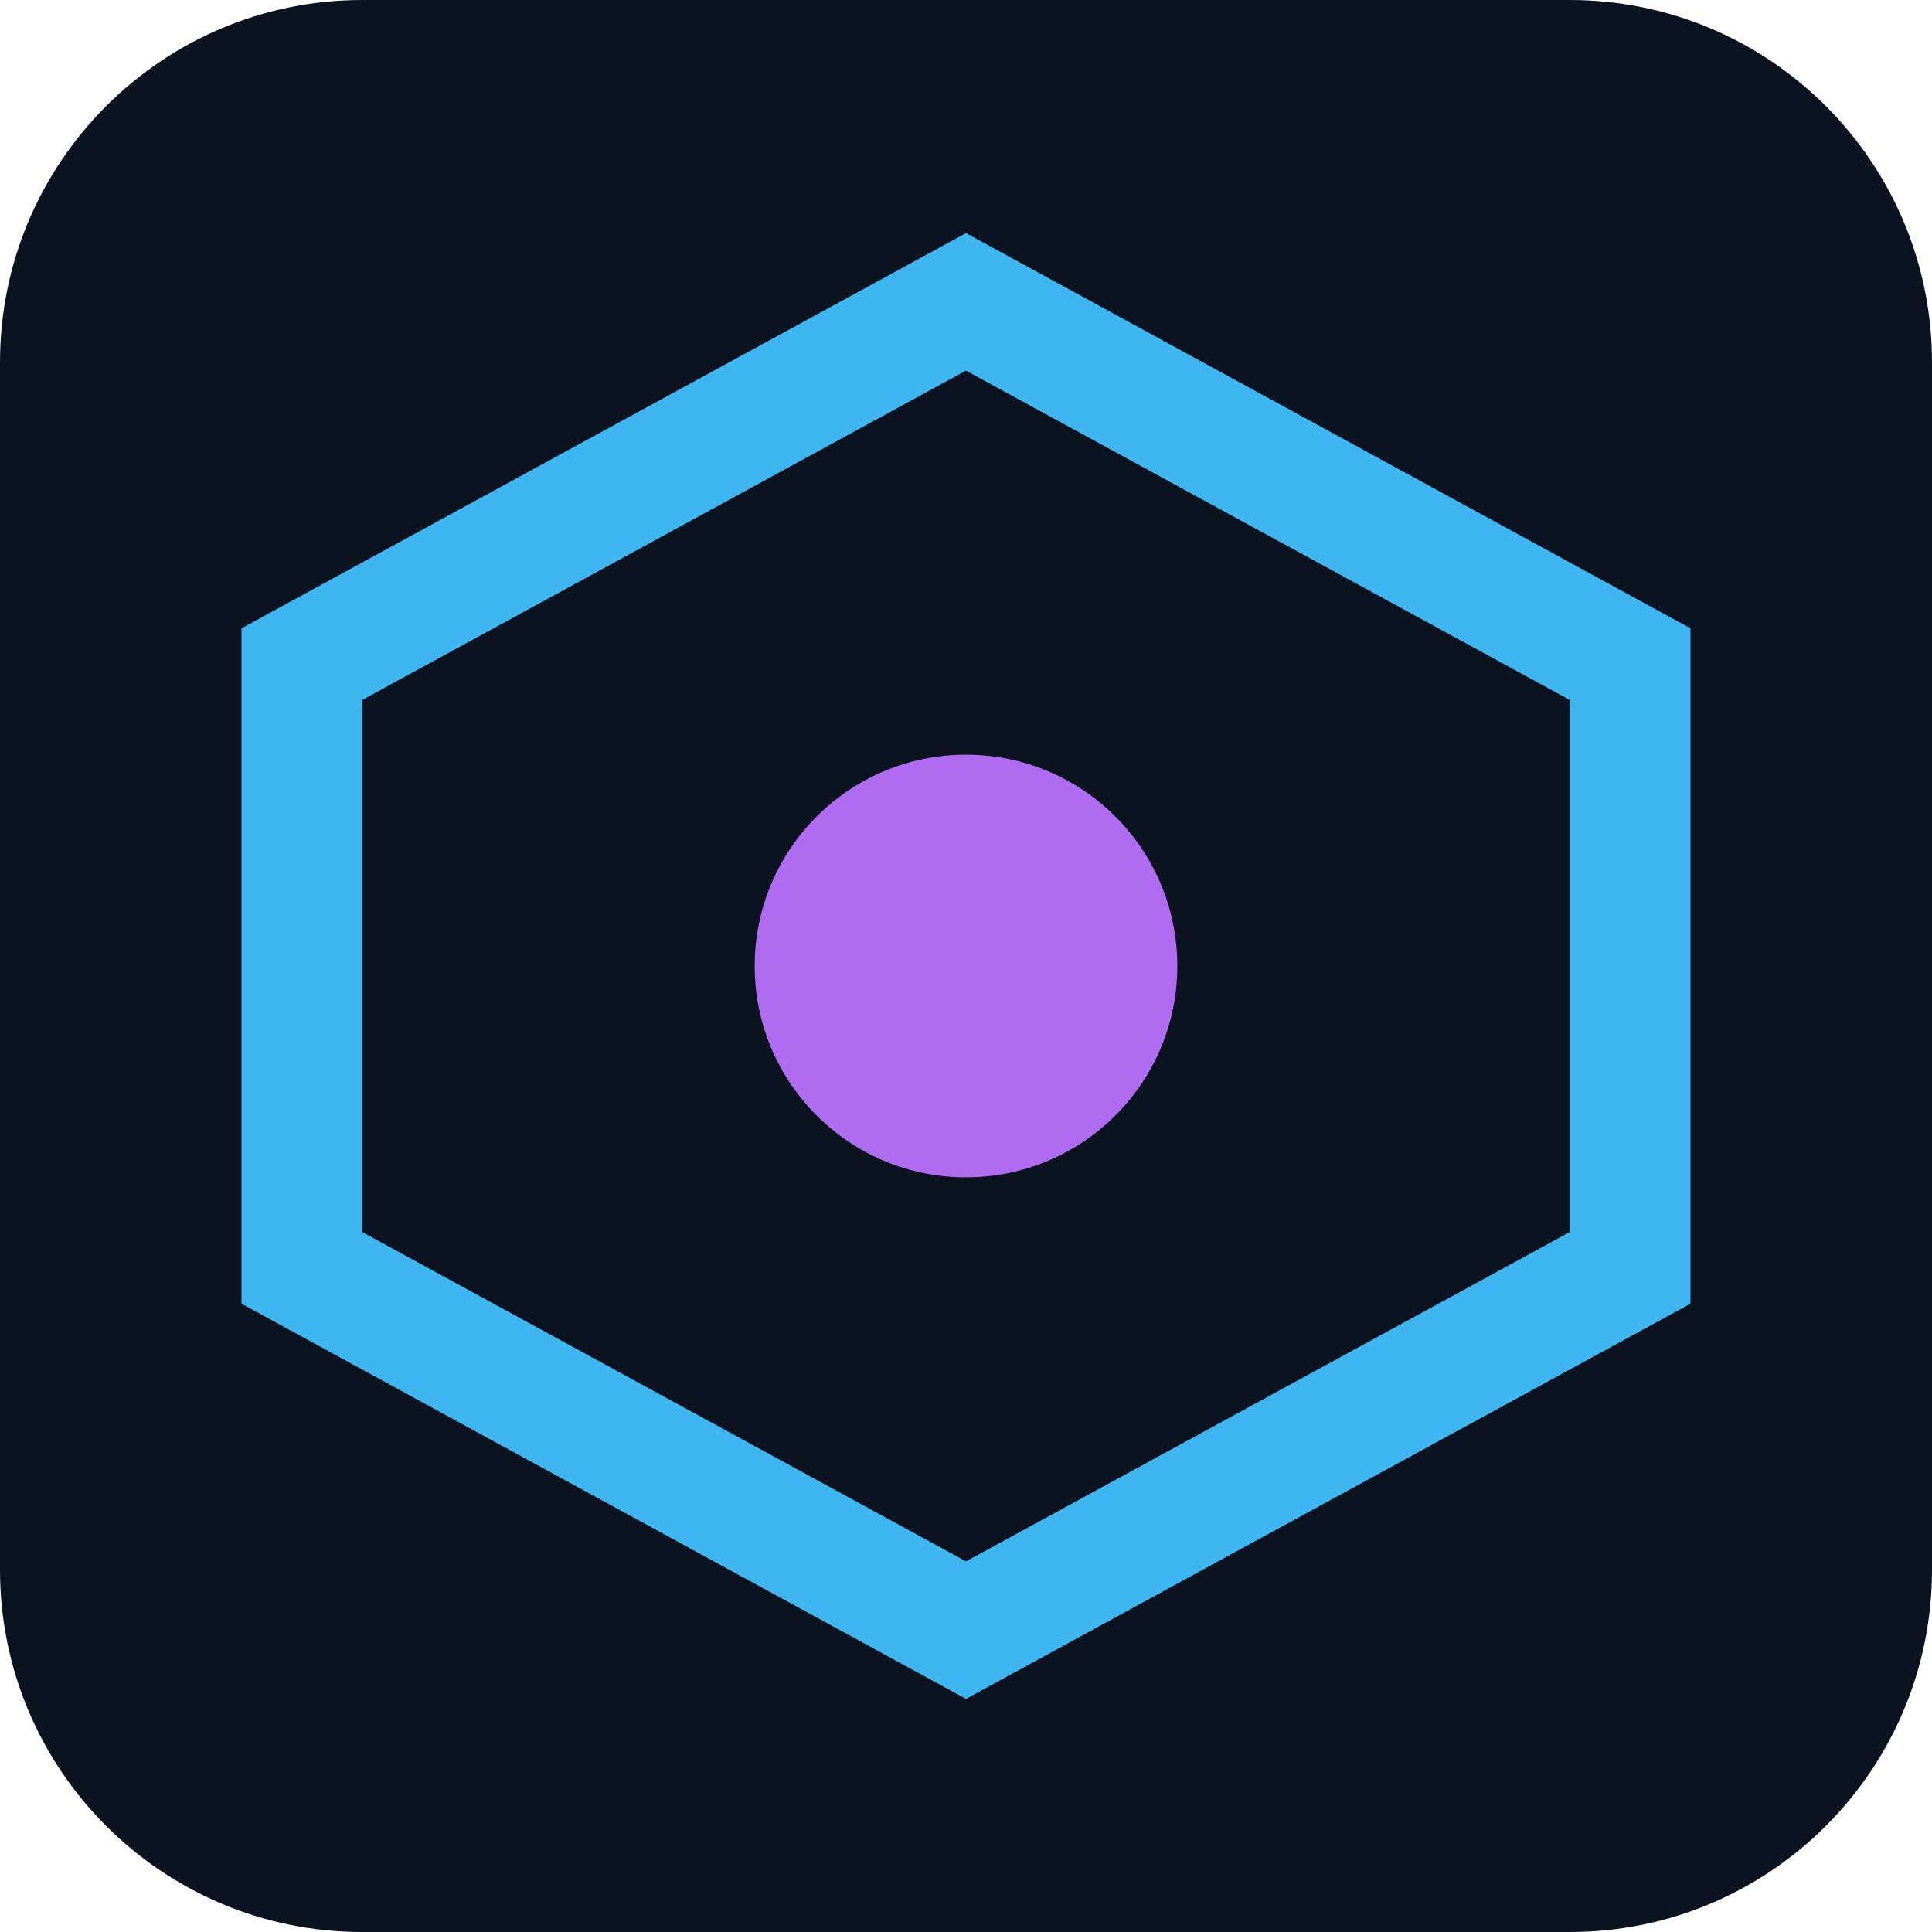
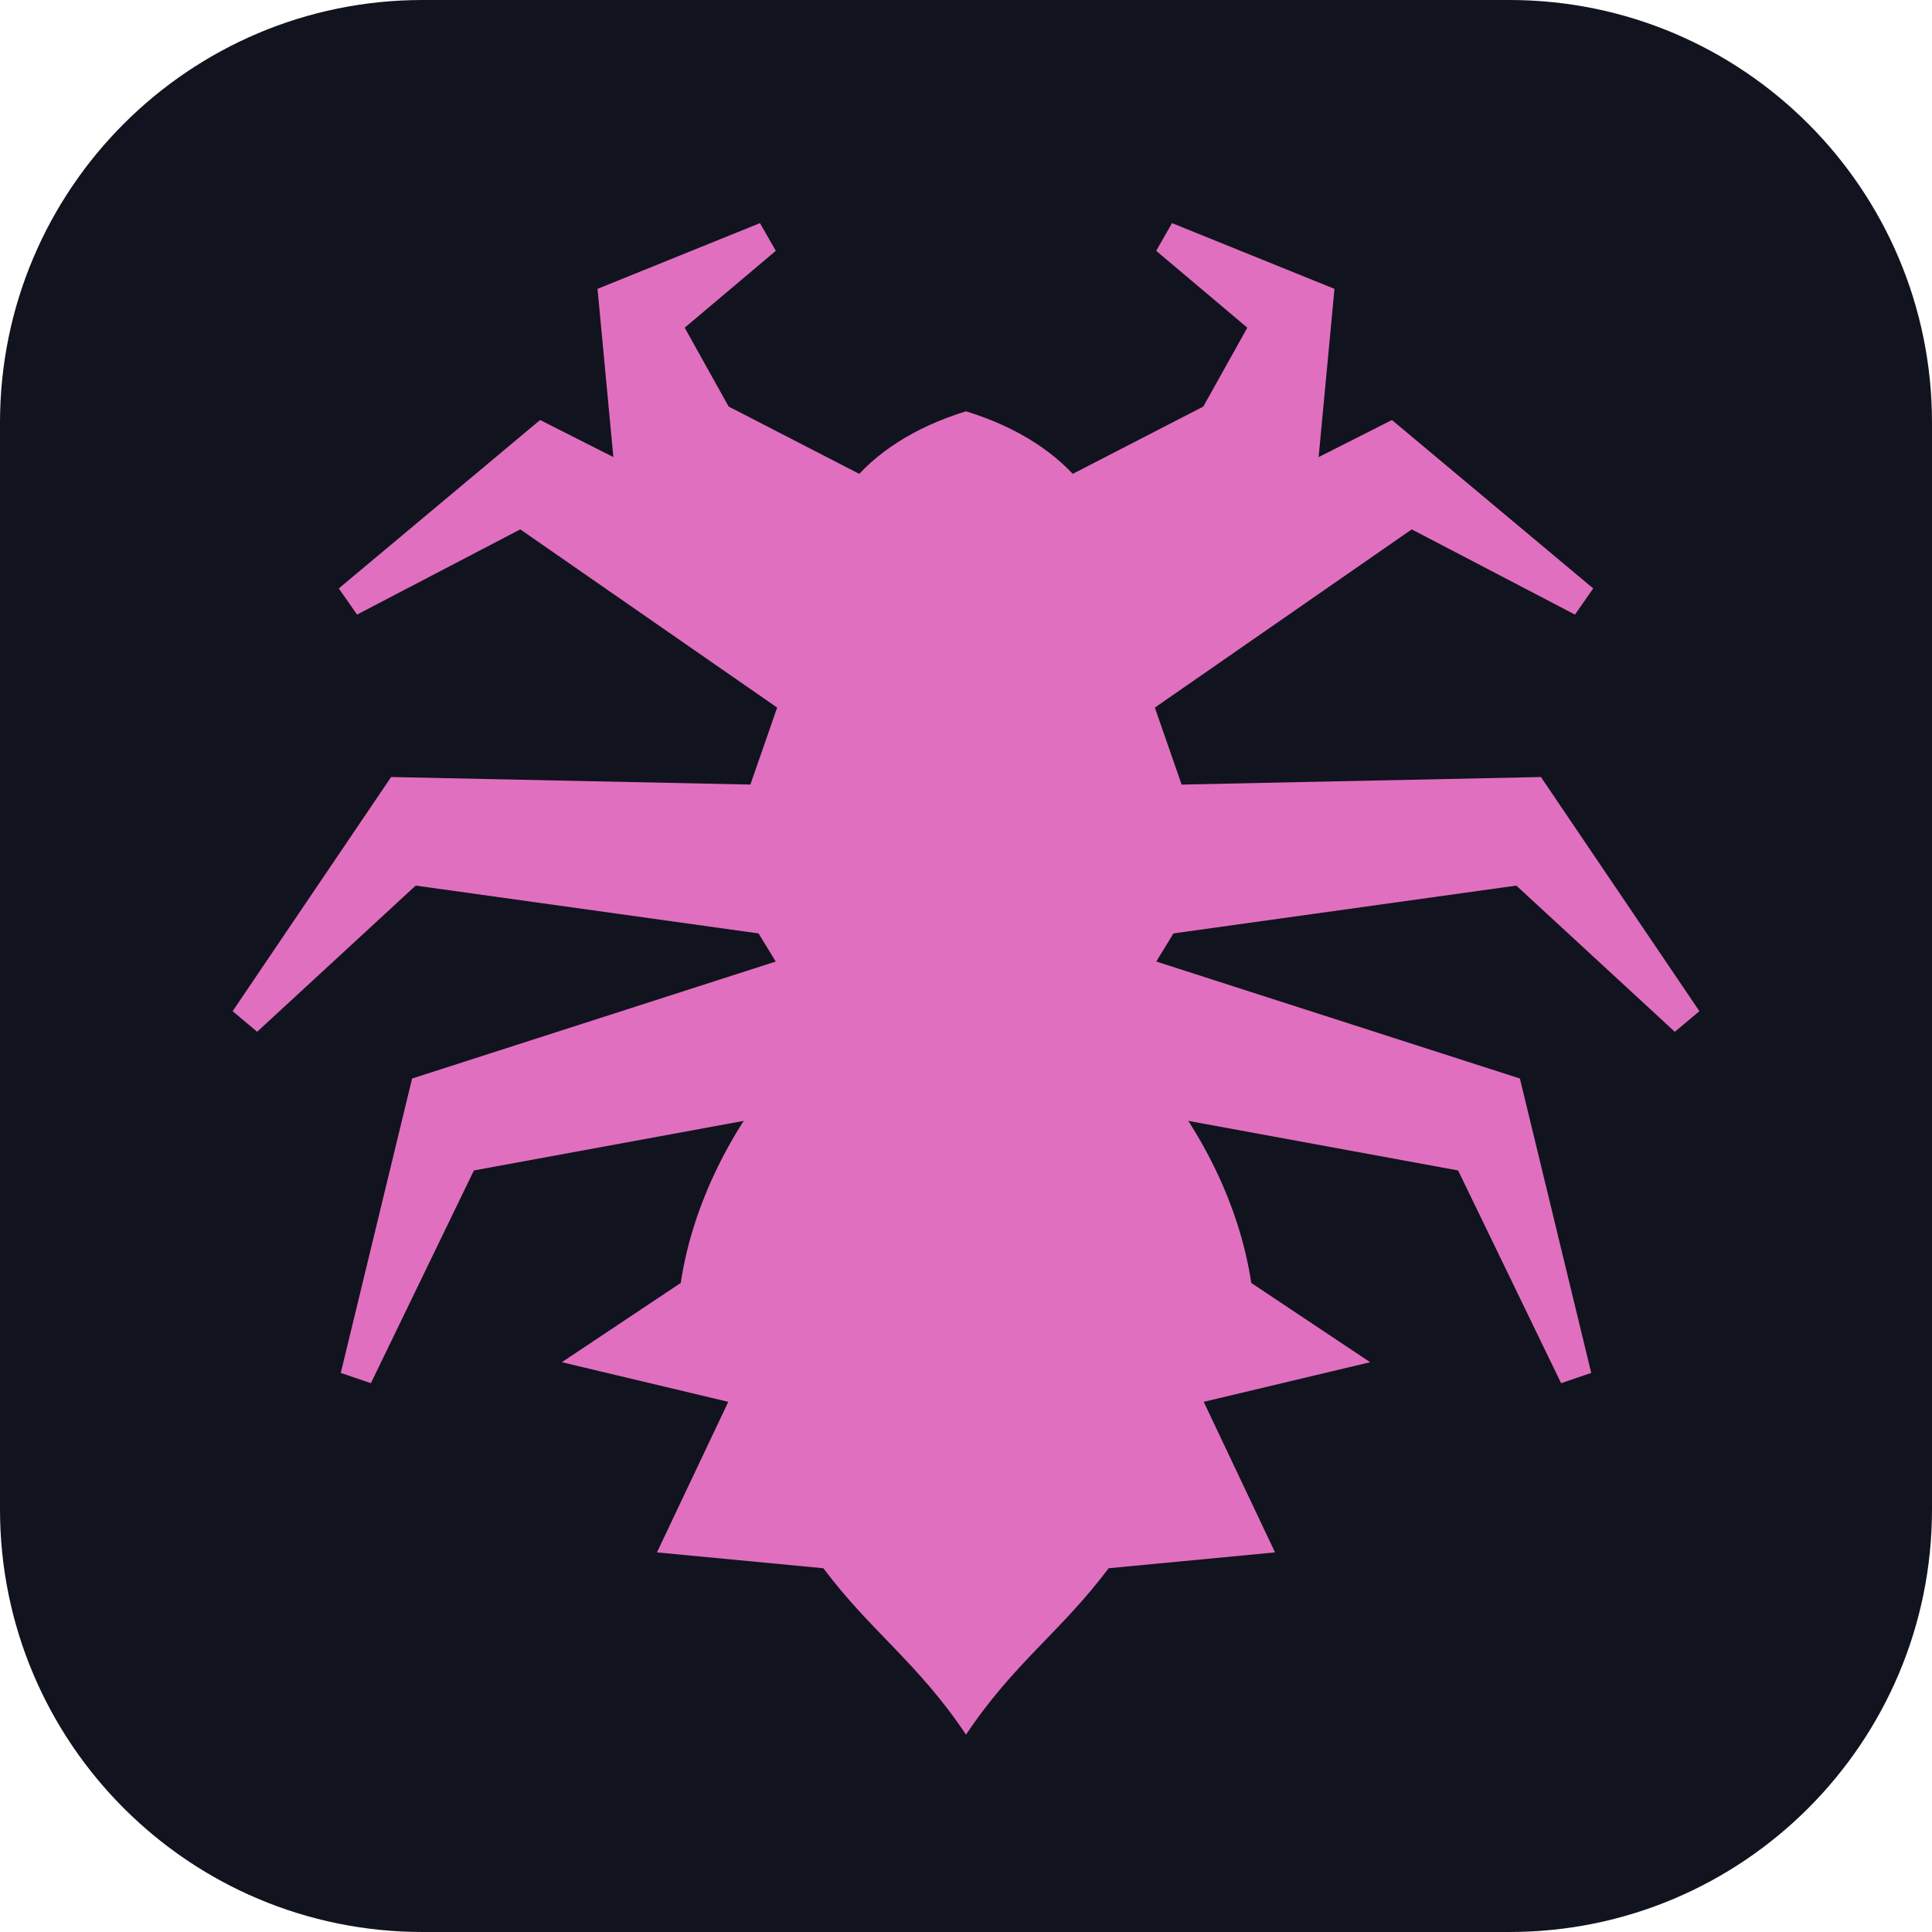
- <svg xmlns="http://www.w3.org/2000/svg" viewBox="0 0 64 64">
-   <rect width="64" height="64" rx="12" fill="#0b1220" />
-   <path d="M32 10 54 22v20L32 54 10 42V22z" fill="none" stroke="#3fb6f0" stroke-width="4" />
-   <circle cx="32" cy="32" r="7" fill="#b06cf0" />
+ <svg xmlns="http://www.w3.org/2000/svg" viewBox="0 0 512 512" width="512" height="512">
+   <path d="M 112 0 L 400 0 C 461.858 0 512 50.142 512 112 L 512 400 C 512 461.858 461.858 512 400 512 L 112 512 C 50.142 512 0 461.858 0 400 L 0 112 C 0 50.142 50.142 0 112 0 Z" fill="#11131f" />
+   <path d="M 279.83 205.70 L 374.13 140.29 L 417.38 162.87 L 422.22 155.94 L 368.88 111.31 L 257.37 167.69 Z" fill="#e16fbf" />
+   <path d="M 254.63 167.69 L 143.13 111.31 L 89.78 155.94 L 94.62 162.87 L 137.88 140.29 L 232.17 205.70 Z" fill="#e16fbf" />
+   <path d="M 272.38 252.75 L 401.84 234.69 L 443.84 273.43 L 450.36 267.97 L 408.36 205.92 L 269.02 208.85 Z" fill="#e16fbf" />
+   <path d="M 242.98 208.85 L 103.65 205.92 L 61.65 267.97 L 68.15 273.43 L 110.16 234.69 L 239.62 252.75 Z" fill="#e16fbf" />
+   <path d="M 265.24 287.92 L 386.41 310.18 L 413.71 366.56 L 421.69 363.83 L 402.79 285.82 L 276.16 245.08 Z" fill="#e16fbf" />
+   <path d="M 235.84 245.08 L 109.21 285.82 L 90.31 363.83 L 98.29 366.56 L 125.59 310.18 L 246.76 287.92 Z" fill="#e16fbf" />
+   <path d="M 299.78 173.78 L 348.50 131.26 L 353.65 76.55 L 310.60 59.13 L 306.40 66.47 L 330.55 86.84 L 318.89 107.74 L 271.01 132.42 Z" fill="#e16fbf" />
+   <path d="M 240.98 132.42 L 193.10 107.74 L 181.45 86.84 L 205.60 66.47 L 201.40 59.13 L 158.35 76.55 L 163.50 131.26 L 212.22 173.78 Z" fill="#e16fbf" />
+   <path d="M 256.00 251.80 C 289.60 258.10 325.30 298.00 331.60 340.00 L 363.10 361.00 L 319.00 371.50 L 337.90 411.40 L 293.80 415.60 C 281.20 432.40 268.60 440.80 256.00 459.70 C 243.40 440.80 230.80 432.40 218.20 415.60 L 174.10 411.40 L 193.00 371.50 L 148.90 361.00 L 180.40 340.00 C 186.70 298.00 222.40 258.10 256.00 251.80 Z" fill="#e16fbf" />
+   <path d="M 256.00 163.60 L 304.30 182.50 L 321.10 230.80 L 298.00 268.60 L 256.00 283.30 L 214.00 268.60 L 190.90 230.80 L 207.70 182.50 L 256.00 163.60 Z" fill="#e16fbf" />
+   <path d="M 256.00 109.00 C 283.30 117.40 298.00 136.30 295.90 159.40 C 293.80 178.30 279.10 188.80 256.00 193.00 C 232.90 188.80 218.20 178.30 216.10 159.40 C 214.00 136.30 228.70 117.40 256.00 109.00 Z" fill="#e16fbf" />
</svg>
